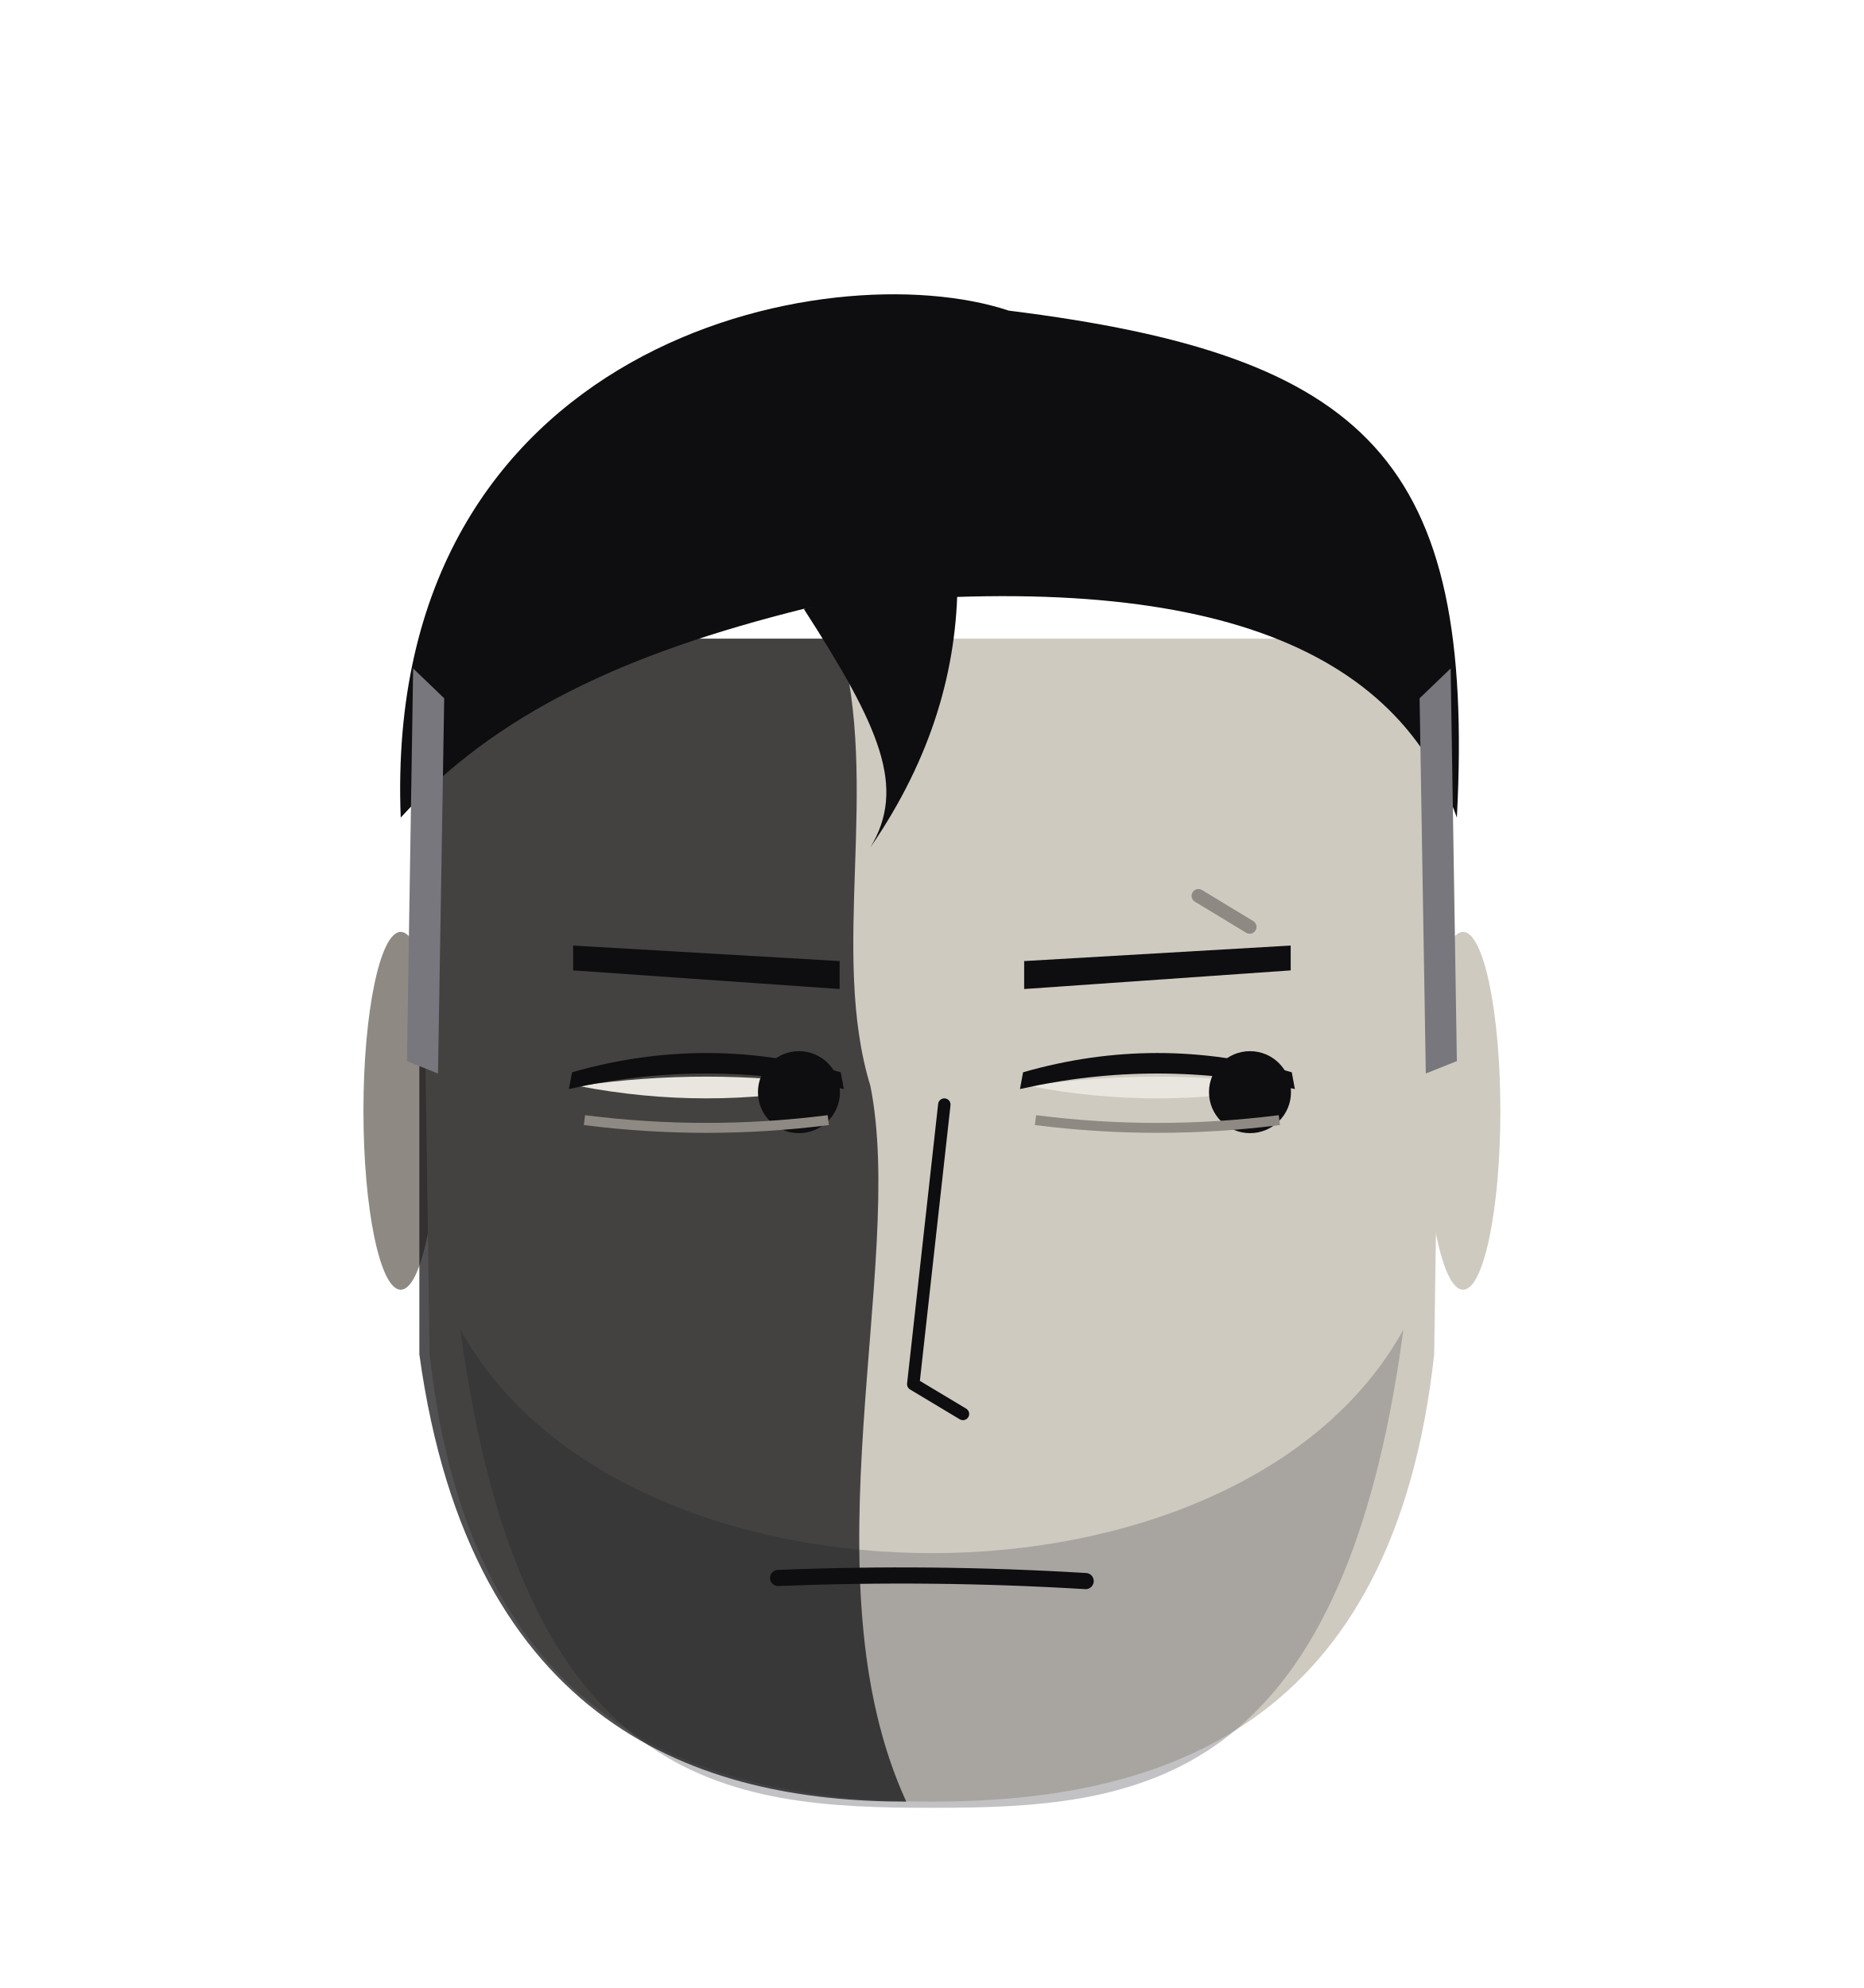
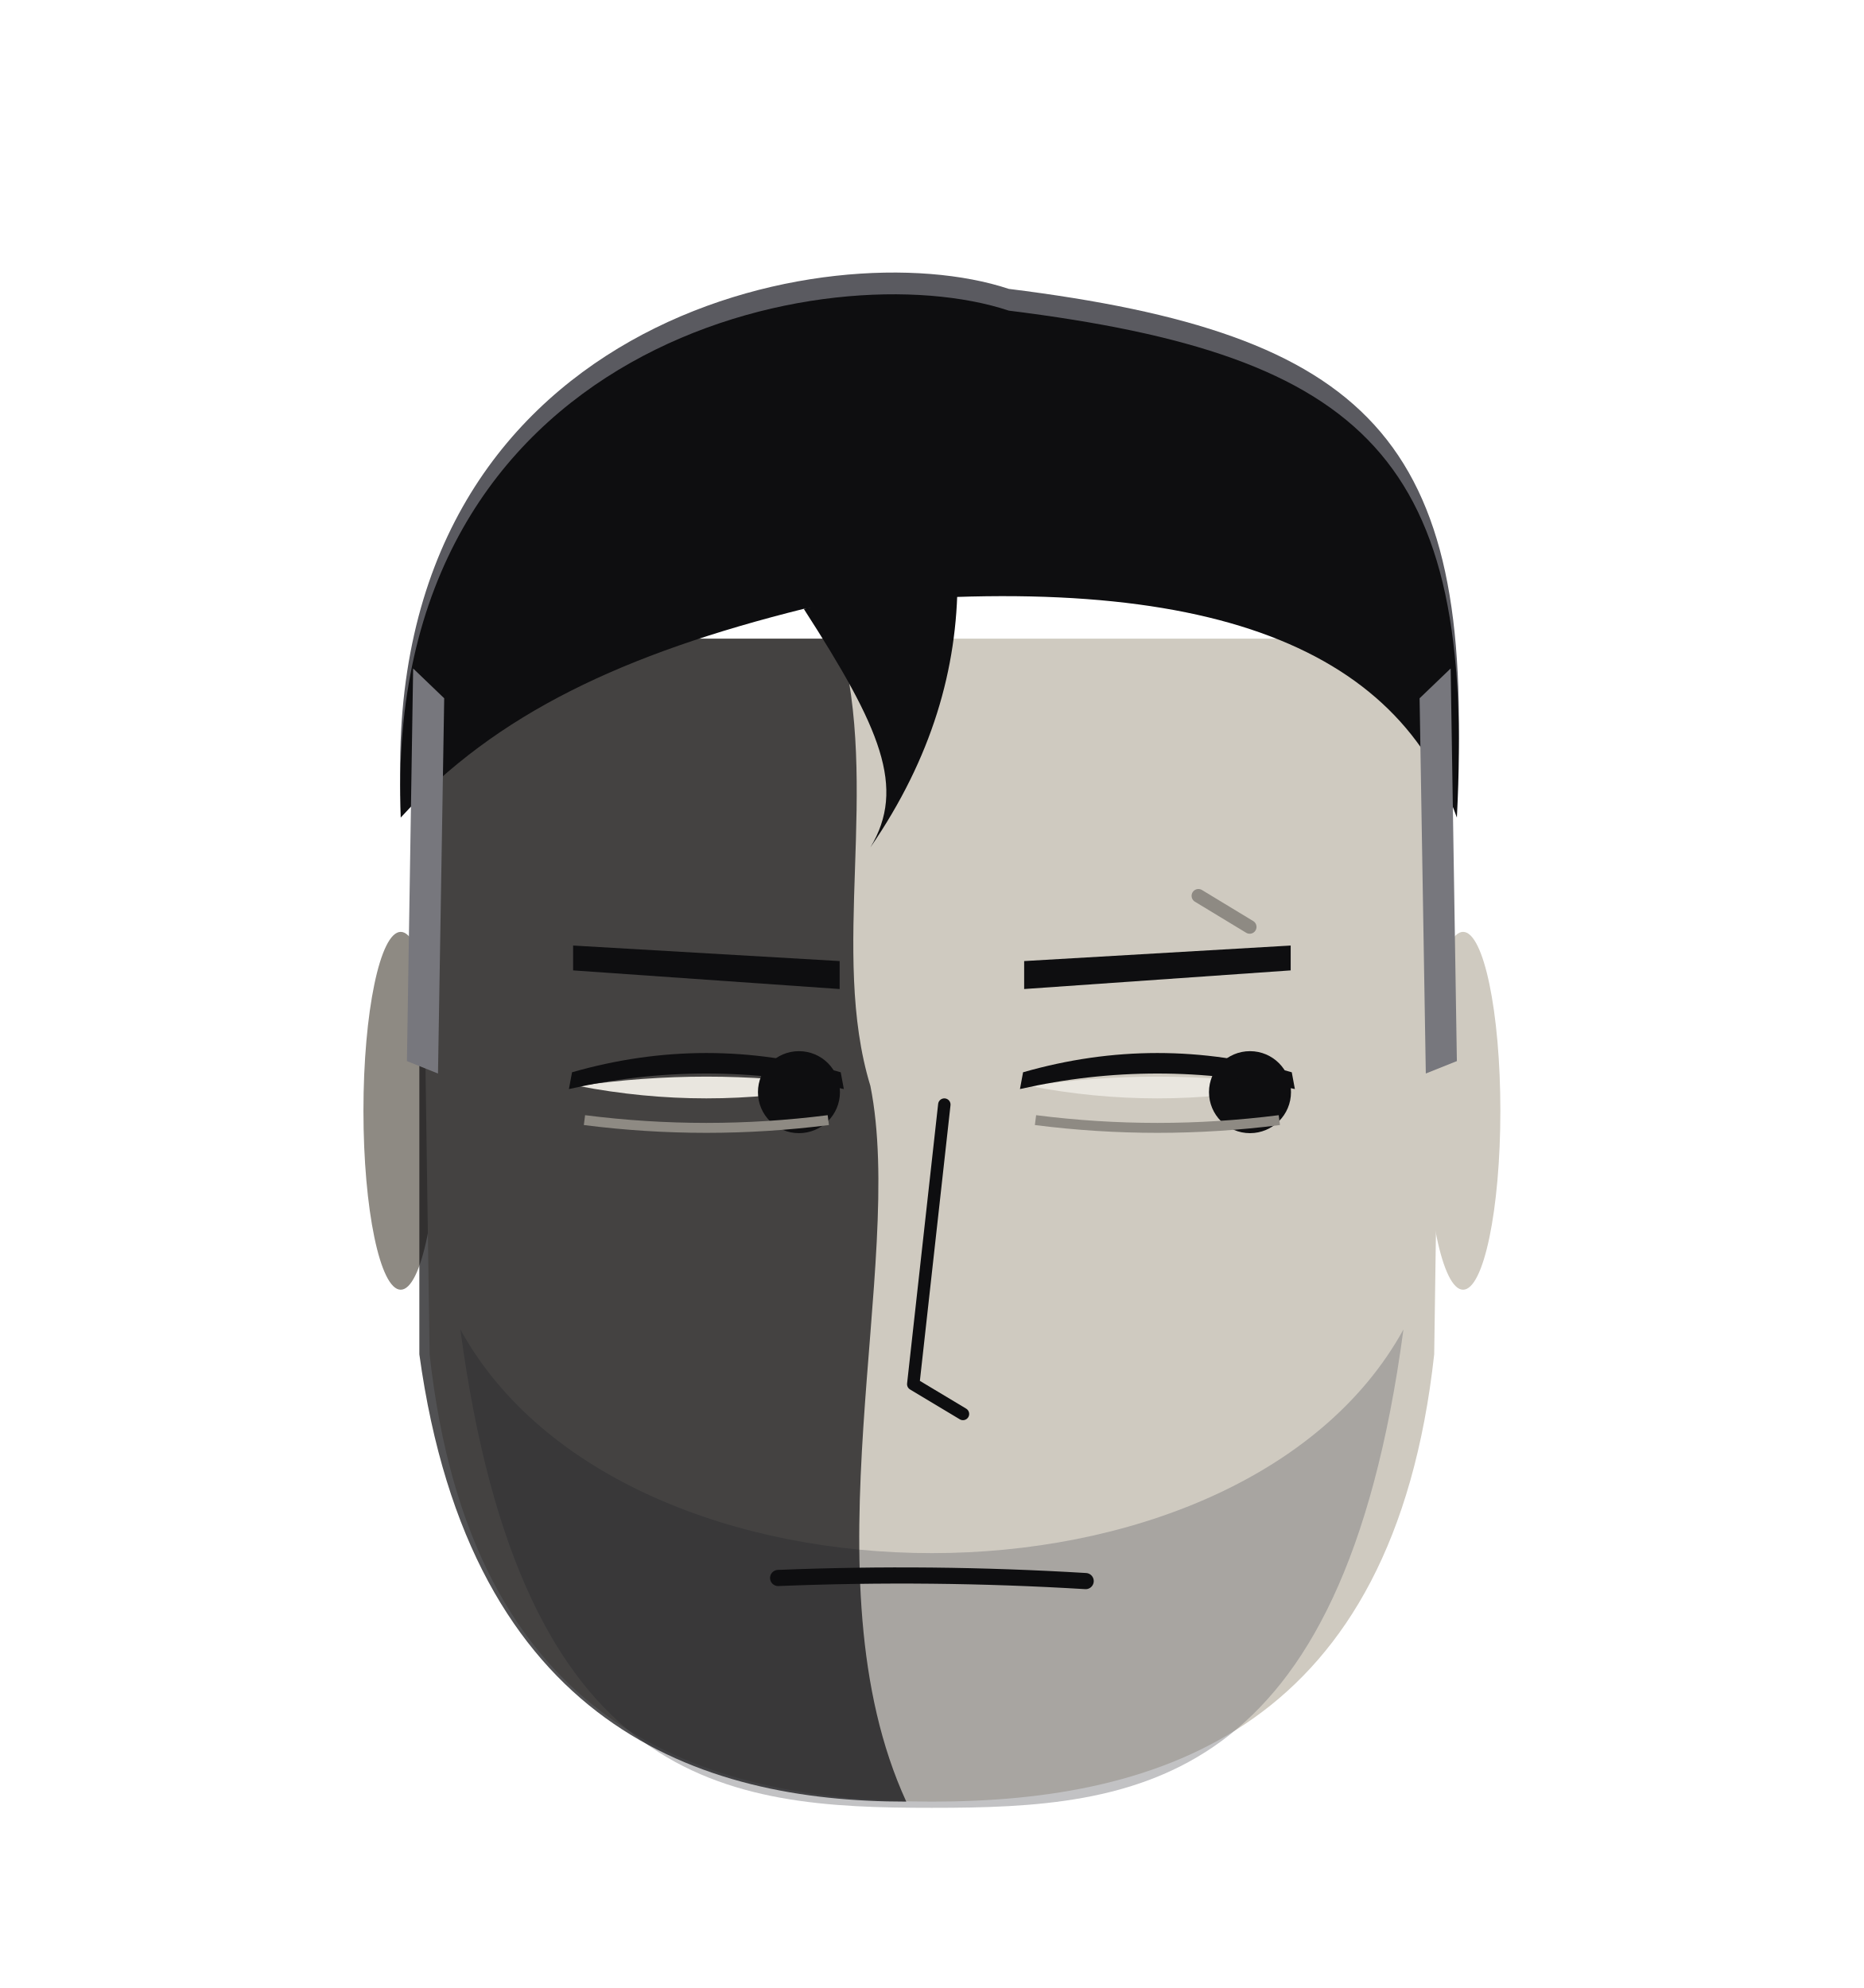
<svg xmlns="http://www.w3.org/2000/svg" viewBox="0 0 300 320" width="300" height="320">
  <g id="head">
    <g id="ears">
      <ellipse cx="64.5" cy="178.8" rx="6" ry="28.8" fill="#8E8A83" />
      <ellipse cx="235.5" cy="178.8" rx="6" ry="28.8" fill="#CFCAC0" />
    </g>
    <g id="face">
      <path d="M67.5,102.8 L69.15,218.0 C75.75,278.0 112.875,290 150,290 C187.125,290 224.25,278.0 230.85,218.0 L232.5,102.8 Z" fill="#CFCAC0" />
      <path d="M74.1,214.0 C84.0,288 117.0,291 150,291 C183.0,291 216.0,288 225.9,214.0 C199.5,262.0 100.5,262.0 74.1,214.0 Z" fill="#77777D" opacity="0.45" />
      <path d="M135.15,102.8 L67.5,102.8 L67.5,218.0 C75.75,278.0 112.875,290 145.875,290 C129.375,254.0 145.875,203.6 140.1,174.8 C133.5,153.2 141.75,126.8 135.15,102.8 Z" fill="#0E0E10" id="face-shadow" opacity="0.72" />
    </g>
    <g id="nose">
      <path d="M152,177.8 L147,222.8 L155,227.6" stroke="#0E0E10" stroke-width="2" fill="none" stroke-linejoin="round" stroke-linecap="round" />
    </g>
    <g id="brows">
      <path d="M135.15,154.7 L92.25,152.2 L92.25,156.2 L135.15,159.2 Z" fill="#0E0E10" />
      <path d="M164.85,154.7 L207.75,152.2 L207.75,156.2 L164.85,159.2 Z" fill="#0E0E10" />
    </g>
    <g id="eyes">
      <path d="M93.075,174.8 Q113.7,171.8 134.325,174.8 Q113.7,178.8 93.075,174.8 Z" fill="#E9E6DF" />
      <circle cx="128.6" cy="175.8" r="6.6" fill="#0E0E10" />
      <path d="M91.575,175.3 Q113.7,170.3 135.825,175.3 L135.325,172.6 Q113.7,166.4 92.075,172.6 Z" fill="#0E0E10" />
      <path d="M94.075,180.3 Q113.7,182.8 133.325,180.3" stroke="#8E8A83" stroke-width="1.6" fill="none" />
      <path d="M165.675,174.8 Q186.3,171.8 206.925,174.8 Q186.3,178.8 165.675,174.8 Z" fill="#E9E6DF" />
      <circle cx="201.2" cy="175.8" r="6.6" fill="#0E0E10" />
      <path d="M164.175,175.3 Q186.3,170.3 208.425,175.3 L207.925,172.6 Q186.3,166.4 164.675,172.6 Z" fill="#0E0E10" />
      <path d="M166.675,180.3 Q186.3,182.8 205.925,180.3" stroke="#8E8A83" stroke-width="1.6" fill="none" />
    </g>
    <g id="mouth">
      <path d="M125.25,254.0 Q150,253.0 174.75,254.5" stroke="#0E0E10" stroke-width="2.6" fill="none" stroke-linecap="round" />
    </g>
    <path id="scar" d="M192.9,144.2 L201.15,149.2" stroke="#8E8A83" stroke-width="2.2" stroke-linecap="round" />
    <g id="hair">
+       <path d="M64.5,131.6 C61.5,54.8 133.5,40.4 162.375,50 C220.125,57.2 237.5,74.0 234.5,131.6 C224.25,102.8 191.25,90.8 129.375,98.0 C100.5,105.2 79.875,114.8 64.5,131.6 Z" fill="#5A5A60" transform="translate(0 -3.5)" />
      <path d="M64.5,131.6 C61.5,54.8 133.5,40.4 162.375,50 C220.125,57.2 237.5,74.0 234.5,131.6 C224.25,102.8 191.25,90.8 129.375,98.0 C100.5,105.2 79.875,114.8 64.5,131.6 Z" fill="#0E0E10" />
      <path d="M129.375,98.0 C141.75,117.2 145.875,126.8 140.1,136.4 C150,122.0 154.125,107.6 154.125,93.2 Z" fill="#0E0E10" />
      <path d="M66.5,107.6 L71.5,112.4 L70.5,172.8 L65.5,170.8 Z" fill="#77777D" />
      <path d="M233.5,107.6 L228.5,112.4 L229.5,172.8 L234.5,170.8 Z" fill="#77777D" />
    </g>
  </g>
</svg>
